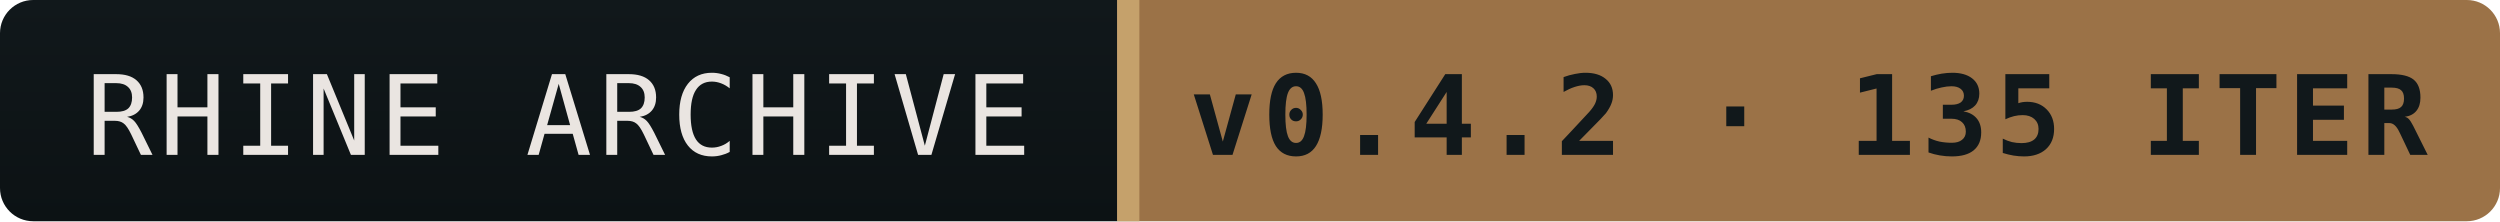
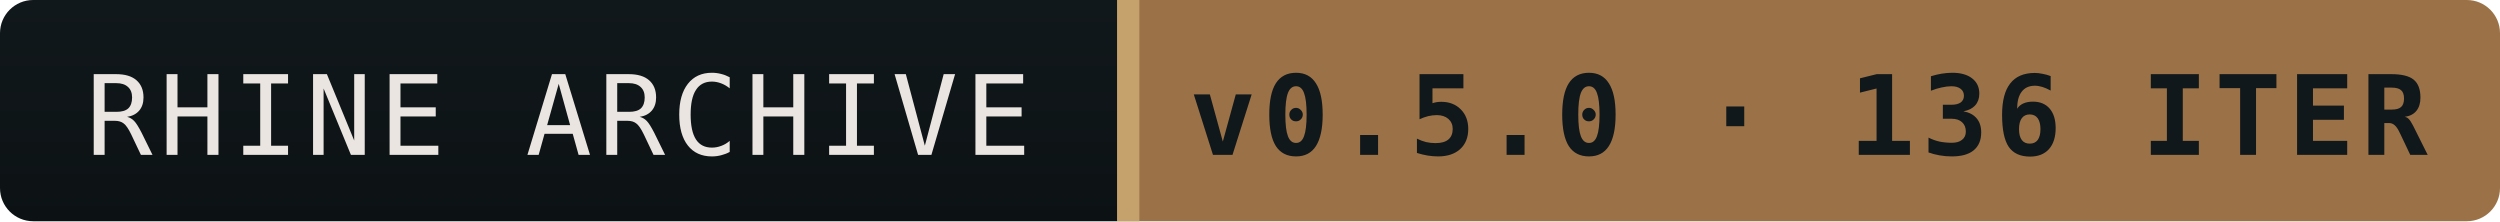
- <svg xmlns="http://www.w3.org/2000/svg" width="226" height="20" role="img" aria-label="rhinelab v0.4.2 · 135 ITER">
+ <svg xmlns="http://www.w3.org/2000/svg" width="226" height="20" role="img" aria-label="rhinelab v0.5.0 · 136 ITER">
  <linearGradient id="rl" x1="0" y1="0" x2="0" y2="1">
    <stop offset="0" stop-color="#11181b" />
    <stop offset="1" stop-color="#0c1214" />
  </linearGradient>
  <clipPath id="round">
    <rect width="226" height="20" rx="3" />
  </clipPath>
  <g clip-path="url(#round)">
    <rect width="101" height="20" fill="url(#rl)" />
    <rect x="101" width="125" height="20" fill="#9b7247" />
    <rect x="101" width="2" height="20" fill="#c5a16b" />
  </g>
  <g fill="#eae5e1" font-family="'JetBrains Mono', 'Cascadia Code', Consolas, monospace" font-size="10" letter-spacing="0.6">
    <text x="50.5" y="14" text-anchor="middle">RHINE ARCHIVE</text>
-     <text x="163.5" y="14" text-anchor="middle" fill="#11181b" font-weight="bold">v0.4.2 · 135 ITER</text>
+     <text x="163.5" y="14" text-anchor="middle" fill="#11181b" font-weight="bold">v0.5.0 · 136 ITER</text>
  </g>
</svg>
